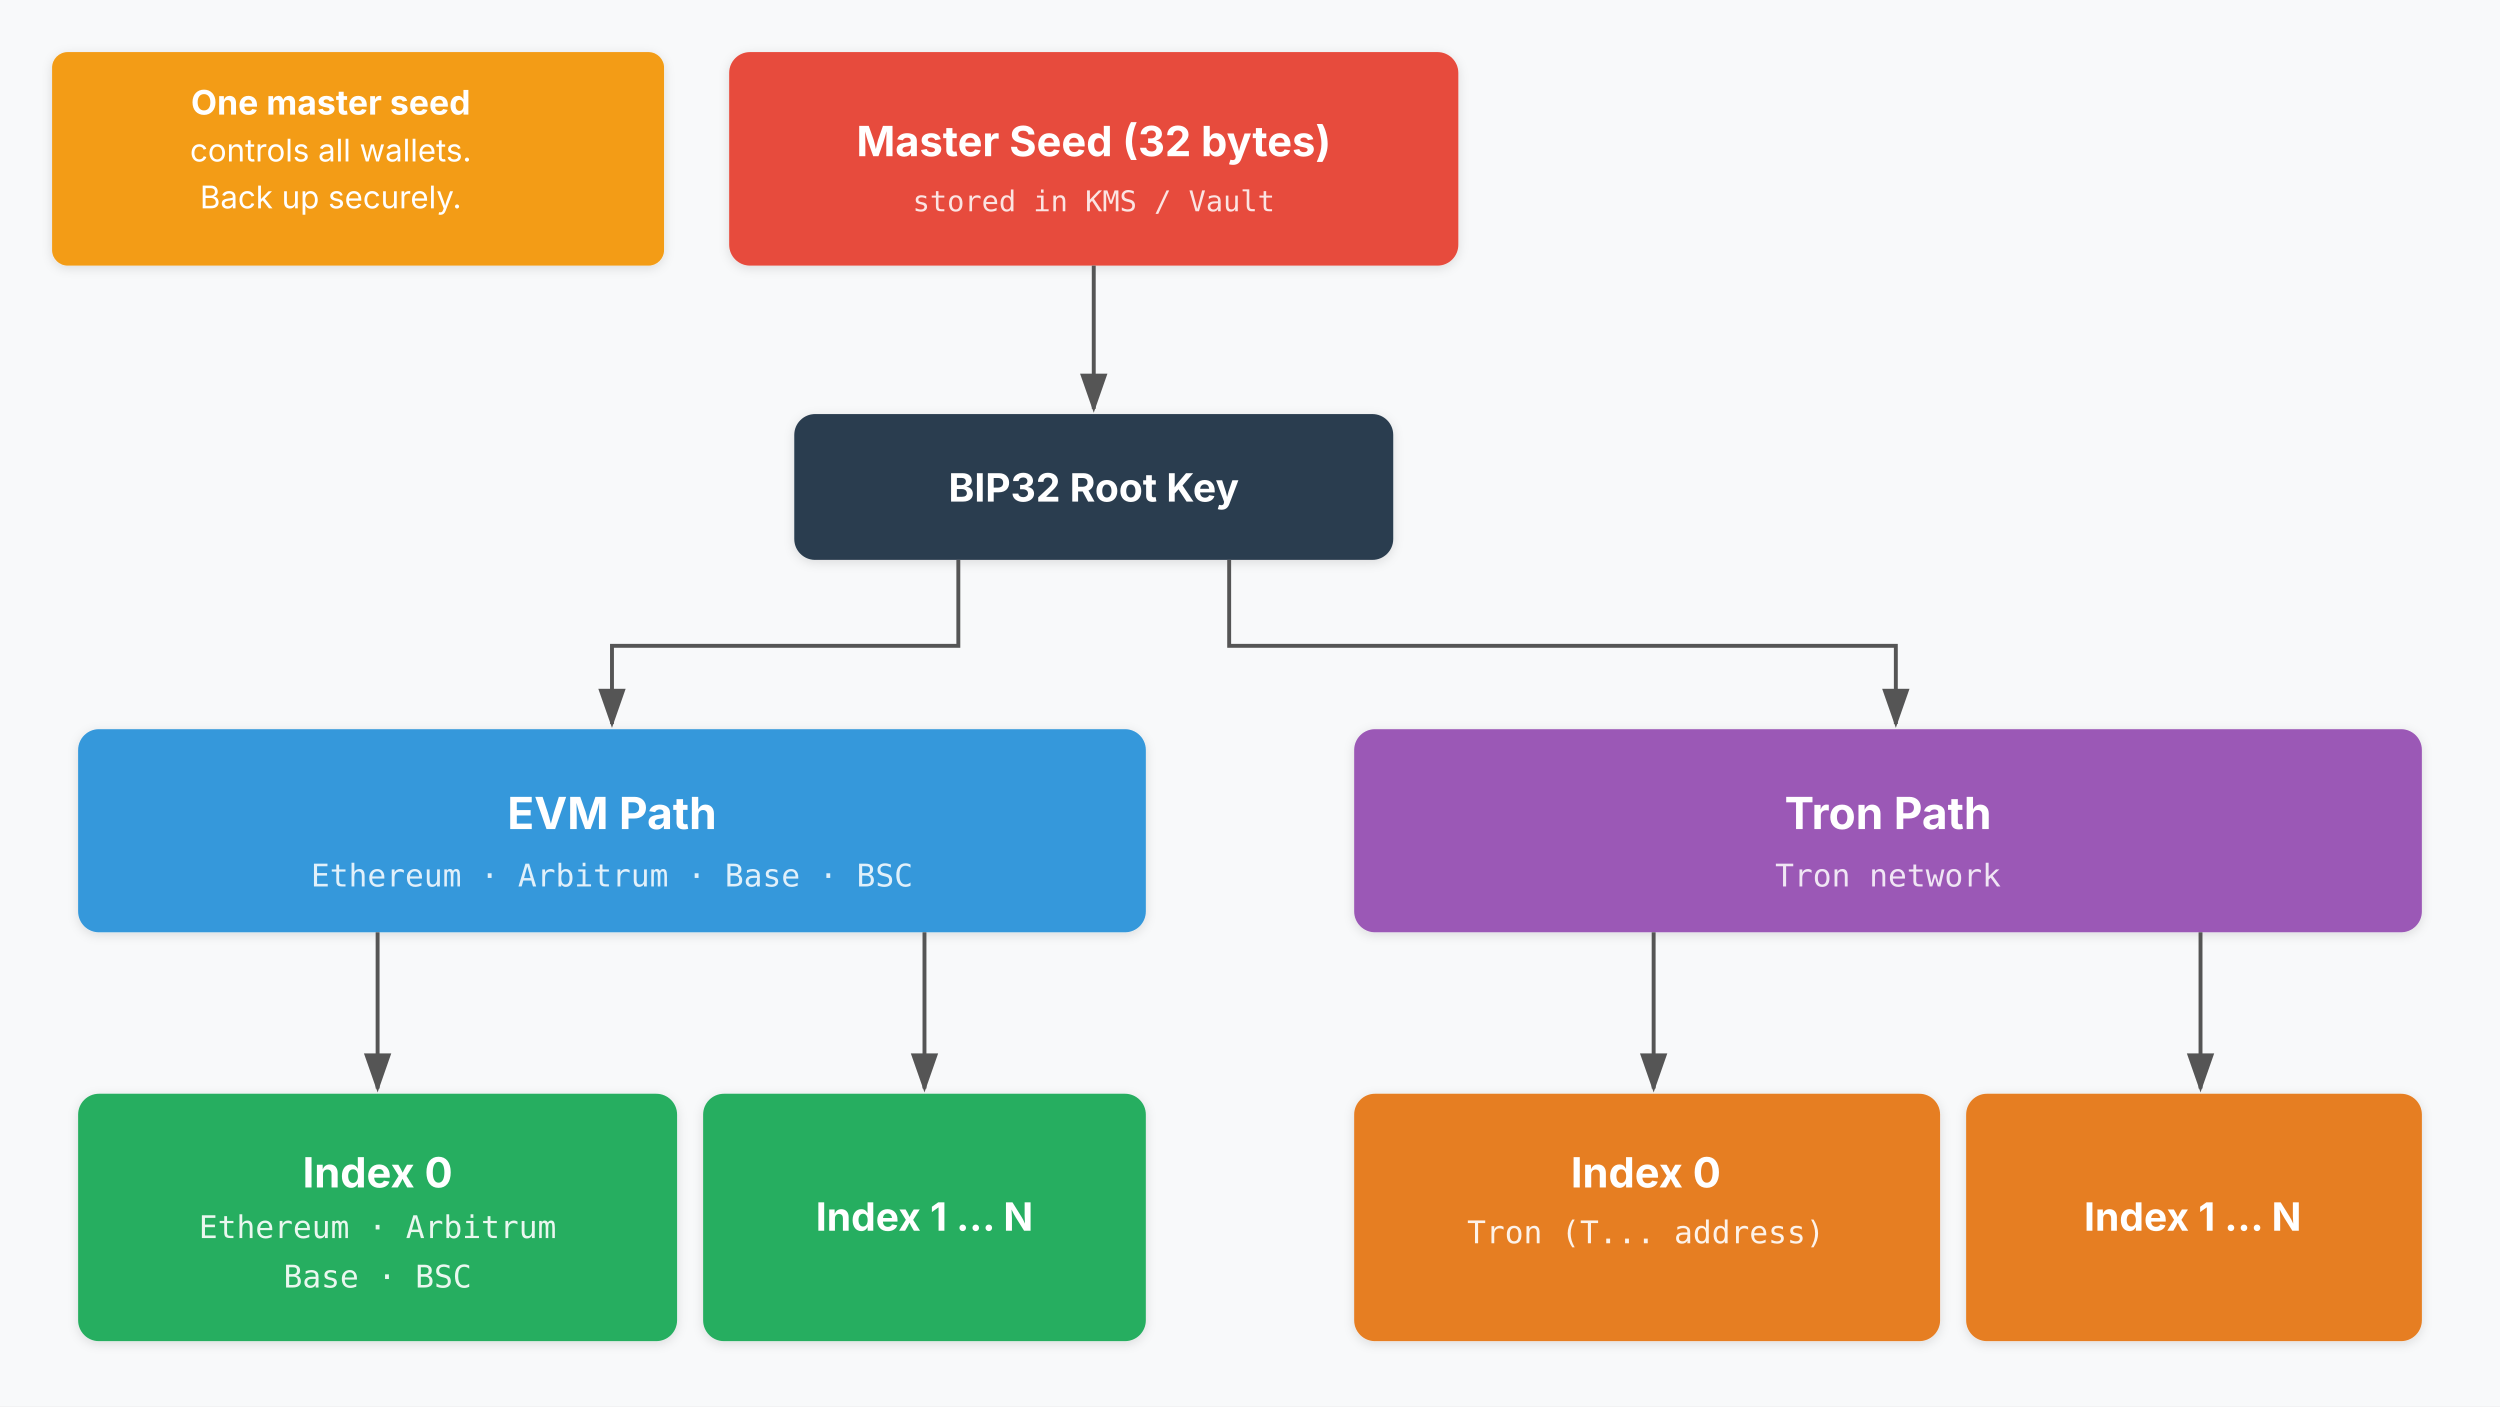
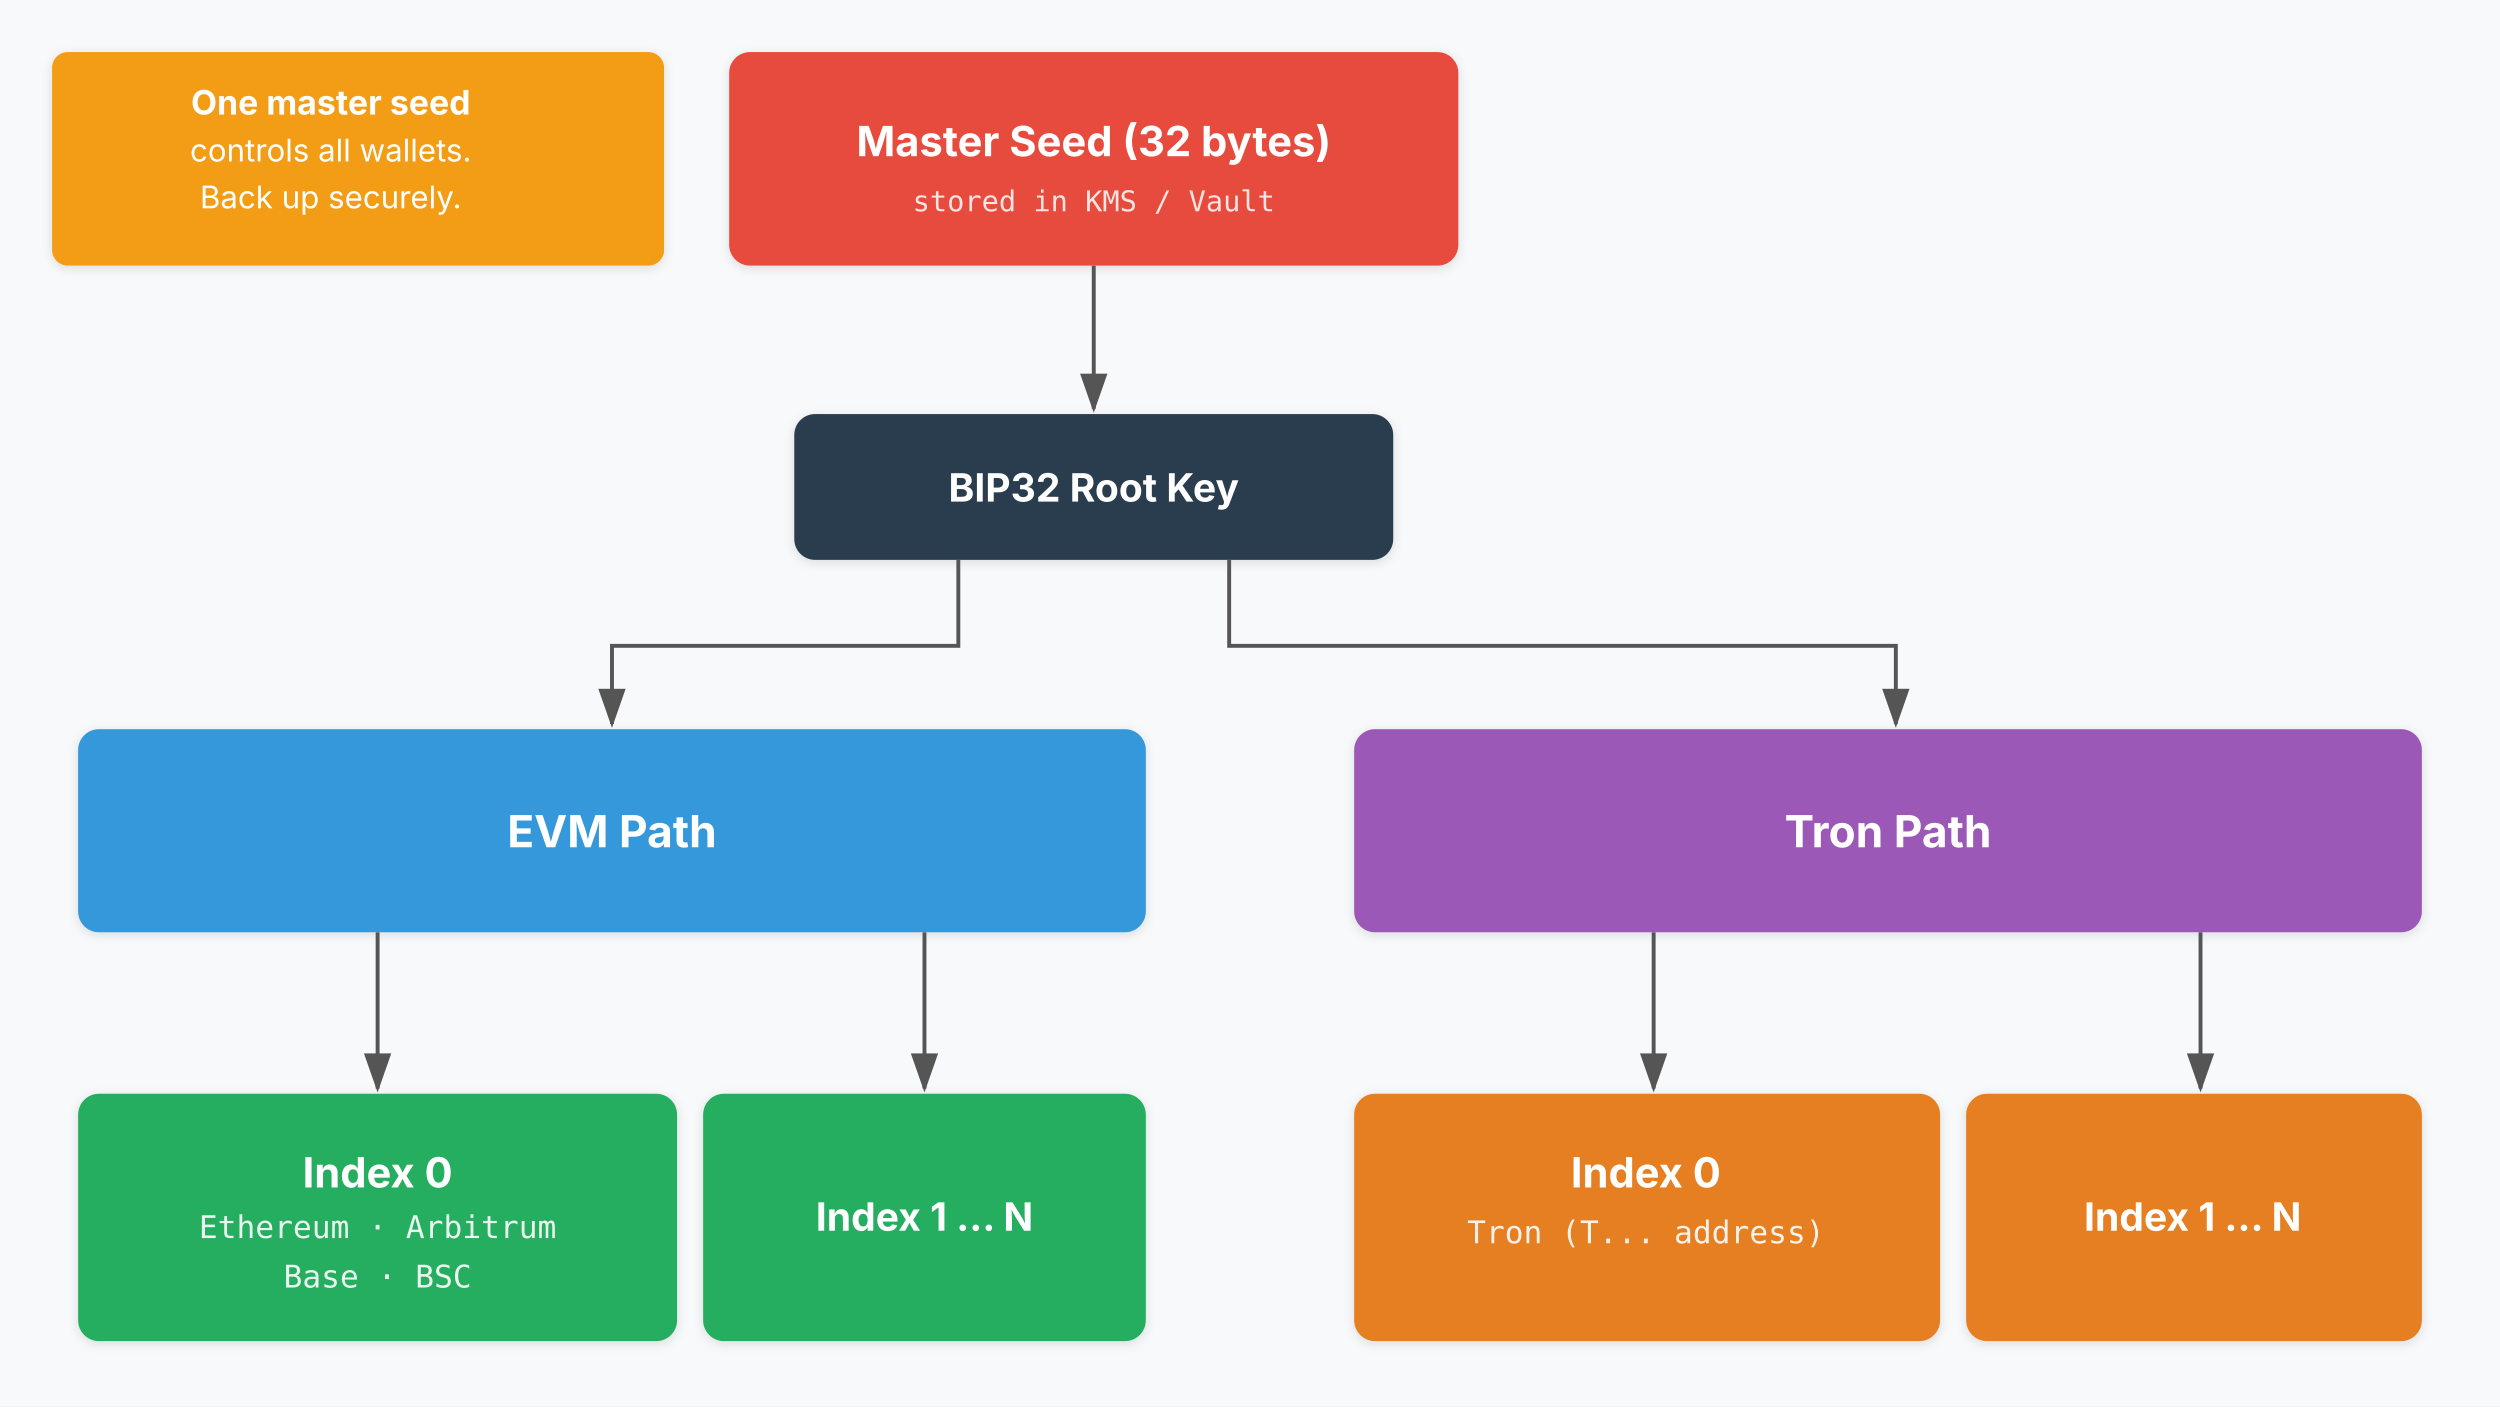
<svg xmlns="http://www.w3.org/2000/svg" width="960" height="540" viewBox="0 0 960 540" xml:space="preserve">
  <defs>
    <marker id="arr" markerWidth="10" markerHeight="7" refX="9" refY="3.5" orient="auto">
      <polygon points="0 0, 10 3.5, 0 7" fill="#555" />
    </marker>
    <filter id="sh" x="-10%" y="-10%" width="120%" height="120%">
      <feDropShadow dx="0" dy="1" stdDeviation="2" flood-opacity="0.12" />
    </filter>
  </defs>
  <rect width="960" height="540" fill="#f8f9fa" />
  <rect x="20" y="20" width="235" height="82" rx="6" fill="#F39C12" filter="url(#sh)" />
  <text x="127" y="44" text-anchor="middle" font-family="system-ui,-apple-system,sans-serif" font-size="13" font-weight="bold" fill="white">One master seed</text>
  <text x="127" y="62" text-anchor="middle" font-family="system-ui,-apple-system,sans-serif" font-size="12" fill="white">controls all wallets.</text>
  <text x="127" y="80" text-anchor="middle" font-family="system-ui,-apple-system,sans-serif" font-size="12" fill="white">Back up securely.</text>
  <rect x="280" y="20" width="280" height="82" rx="8" fill="#E74C3C" filter="url(#sh)" />
  <text x="420" y="54" text-anchor="middle" dominant-baseline="middle" font-family="system-ui,-apple-system,sans-serif" font-size="16" font-weight="bold" fill="white">Master Seed (32 bytes)</text>
  <text x="420" y="78" text-anchor="middle" dominant-baseline="middle" font-family="ui-monospace,Menlo,monospace" font-size="11" fill="white" opacity="0.85">stored in KMS / Vault</text>
  <line x1="420" y1="102" x2="420" y2="157" stroke="#555" stroke-width="1.5" marker-end="url(#arr)" />
  <rect x="305" y="159" width="230" height="56" rx="8" fill="#2C3E50" filter="url(#sh)" />
  <text x="420" y="187" text-anchor="middle" dominant-baseline="middle" font-family="system-ui,-apple-system,sans-serif" font-size="15" font-weight="bold" fill="white">BIP32 Root Key</text>
  <path d="M 368 215 L 368 248 L 235 248 L 235 278" fill="none" stroke="#555" stroke-width="1.5" marker-end="url(#arr)" />
  <path d="M 472 215 L 472 248 L 728 248 L 728 278" fill="none" stroke="#555" stroke-width="1.5" marker-end="url(#arr)" />
  <rect x="30" y="280" width="410" height="78" rx="8" fill="#3498DB" filter="url(#sh)" />
-   <text x="235" y="312" text-anchor="middle" dominant-baseline="middle" font-family="system-ui,-apple-system,sans-serif" font-size="17" font-weight="bold" fill="white">EVM Path</text>
-   <text x="235" y="337" text-anchor="middle" dominant-baseline="middle" font-family="ui-monospace,Menlo,monospace" font-size="12" fill="white" opacity="0.85">Ethereum · Arbitrum · Base · BSC</text>
+   <text x="235" y="319" text-anchor="middle" dominant-baseline="middle" font-family="system-ui,-apple-system,sans-serif" font-size="17" font-weight="bold" fill="white">EVM Path</text>
  <rect x="520" y="280" width="410" height="78" rx="8" fill="#9B59B6" filter="url(#sh)" />
-   <text x="725" y="312" text-anchor="middle" dominant-baseline="middle" font-family="system-ui,-apple-system,sans-serif" font-size="17" font-weight="bold" fill="white">Tron Path</text>
-   <text x="725" y="337" text-anchor="middle" dominant-baseline="middle" font-family="ui-monospace,Menlo,monospace" font-size="12" fill="white" opacity="0.85">Tron network</text>
+   <text x="725" y="319" text-anchor="middle" dominant-baseline="middle" font-family="system-ui,-apple-system,sans-serif" font-size="17" font-weight="bold" fill="white">Tron Path</text>
  <line x1="145" y1="358" x2="145" y2="418" stroke="#555" stroke-width="1.5" marker-end="url(#arr)" />
  <line x1="355" y1="358" x2="355" y2="418" stroke="#555" stroke-width="1.5" marker-end="url(#arr)" />
  <line x1="635" y1="358" x2="635" y2="418" stroke="#555" stroke-width="1.5" marker-end="url(#arr)" />
  <line x1="845" y1="358" x2="845" y2="418" stroke="#555" stroke-width="1.5" marker-end="url(#arr)" />
  <rect x="30" y="420" width="230" height="95" rx="8" fill="#27AE60" filter="url(#sh)" />
  <text x="145" y="450" text-anchor="middle" dominant-baseline="middle" font-family="system-ui,-apple-system,sans-serif" font-size="16" font-weight="bold" fill="white">Index 0</text>
  <text x="145" y="472" text-anchor="middle" dominant-baseline="middle" font-family="ui-monospace,Menlo,monospace" font-size="12" fill="white" opacity="0.9">Ethereum · Arbitrum</text>
  <text x="145" y="491" text-anchor="middle" dominant-baseline="middle" font-family="ui-monospace,Menlo,monospace" font-size="12" fill="white" opacity="0.9">Base · BSC</text>
  <rect x="270" y="420" width="170" height="95" rx="8" fill="#27AE60" filter="url(#sh)" />
  <text x="355" y="467" text-anchor="middle" dominant-baseline="middle" font-family="system-ui,-apple-system,sans-serif" font-size="15" font-weight="bold" fill="white">Index 1 ... N</text>
  <rect x="520" y="420" width="225" height="95" rx="8" fill="#E67E22" filter="url(#sh)" />
  <text x="632" y="450" text-anchor="middle" dominant-baseline="middle" font-family="system-ui,-apple-system,sans-serif" font-size="16" font-weight="bold" fill="white">Index 0</text>
  <text x="632" y="474" text-anchor="middle" dominant-baseline="middle" font-family="ui-monospace,Menlo,monospace" font-size="12" fill="white" opacity="0.9">Tron (T... address)</text>
  <rect x="755" y="420" width="175" height="95" rx="8" fill="#E67E22" filter="url(#sh)" />
  <text x="842" y="467" text-anchor="middle" dominant-baseline="middle" font-family="system-ui,-apple-system,sans-serif" font-size="15" font-weight="bold" fill="white">Index 1 ... N</text>
</svg>
